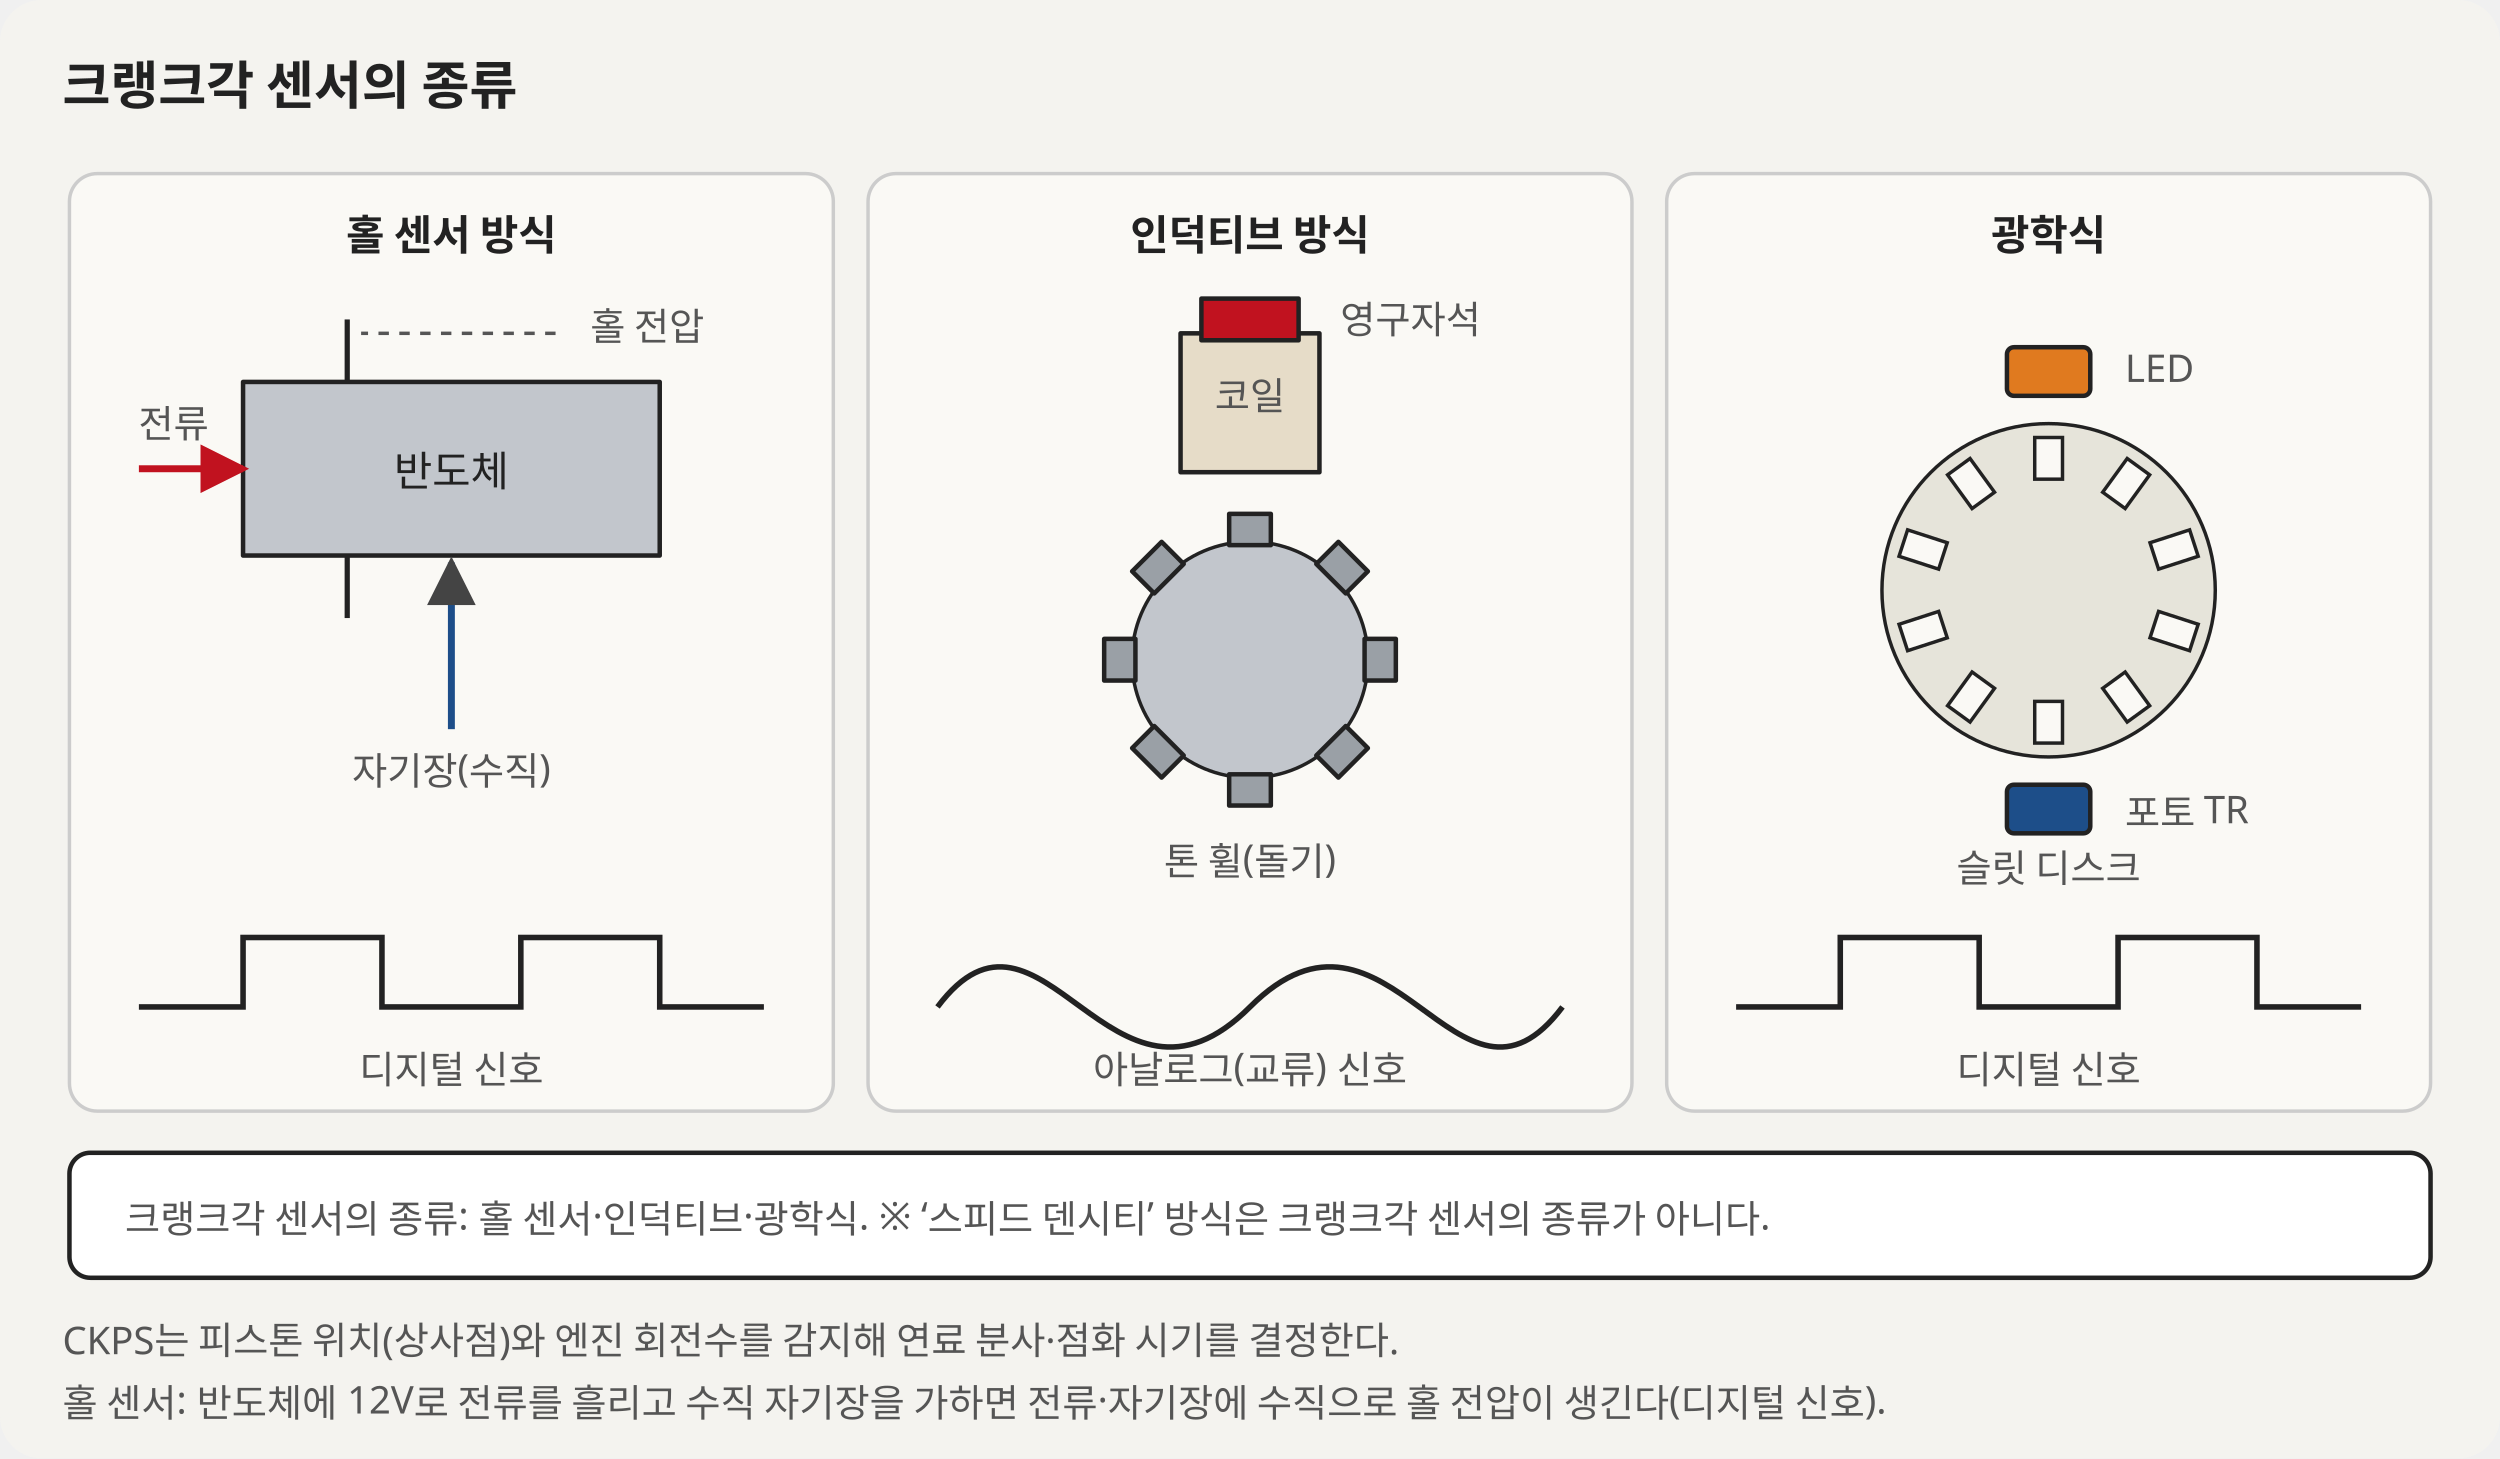
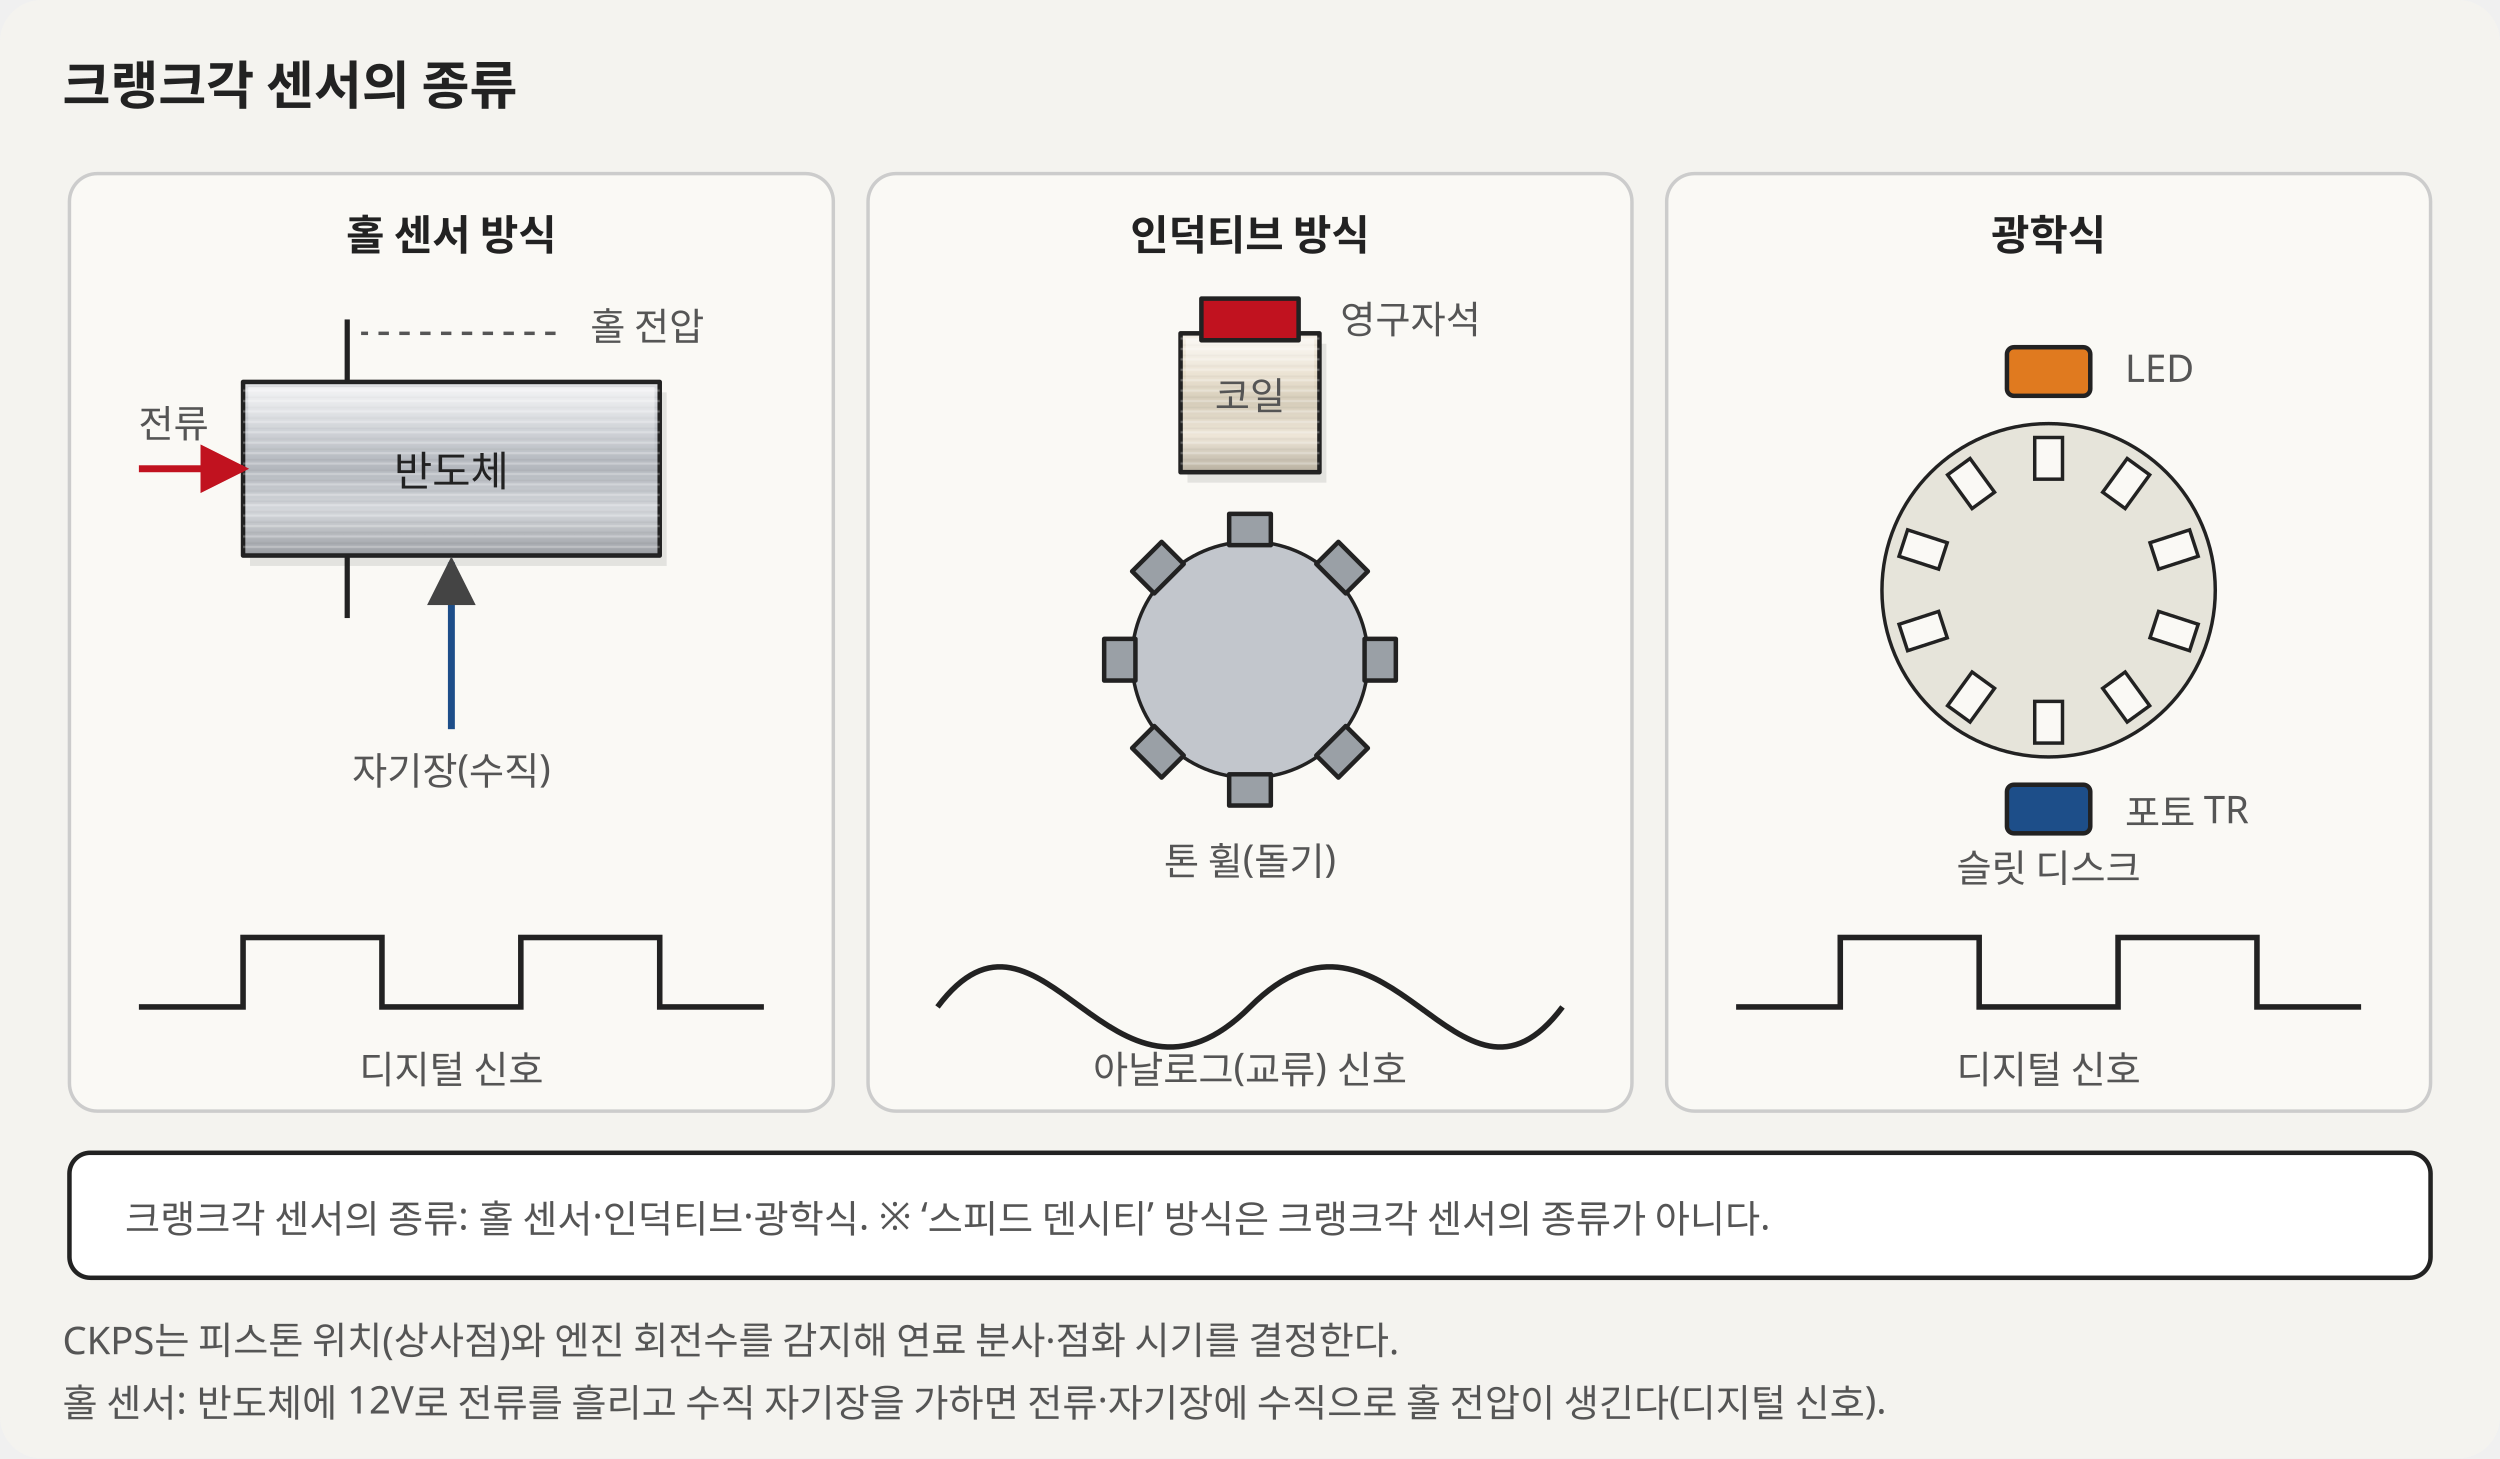
<svg xmlns="http://www.w3.org/2000/svg" viewBox="0 0 720 420" width="720" height="420" role="img" aria-label="홀 센서, 인덕티브, 광학식 크랭크각 센서 원리 비교">
  <style>
text{font:12px "Apple SD Gothic Neo","Malgun Gothic","Noto Sans KR",sans-serif;fill:#222}
.t{font-size:15px;font-weight:700}.n{font-size:11px;fill:#555}
.l{stroke:#444;stroke-width:.8;fill:none}.d{fill:#444}
.o{stroke:#222;stroke-width:1.3;stroke-linejoin:round}
.k{stroke:#222;stroke-width:1;fill:none}
</style>
+   <defs>
+     <linearGradient id="mat_gl" x1="0" y1="0" x2="0" y2="1">
+       <stop offset="0" stop-color="#fff" stop-opacity=".55" />
+       <stop offset="1" stop-color="#fff" stop-opacity="0" />
+     </linearGradient>
+     <pattern id="mat_br" width="6" height="3" patternUnits="userSpaceOnUse">
+       <path d="M0,1.5H6" stroke="#fff" stroke-width=".7" opacity=".5" />
+       <path d="M0,.4H6" stroke="#000" stroke-width=".5" opacity=".08" />
+     </pattern>
+     <linearGradient id="mat_c2c6ccm" x1="0" y1="0" x2="0" y2="1">
+       <stop offset="0" stop-color="#e4e5e8" />
+       <stop offset="0.28" stop-color="#c2c6cc" />
+       <stop offset="0.5" stop-color="#b4b8be" />
+       <stop offset="0.74" stop-color="#d4d7db" />
+       <stop offset="1" stop-color="#9b9ea3" />
+     </linearGradient>
+     <linearGradient id="mat_e6dcc8m" x1="0" y1="0" x2="0" y2="1">
+       <stop offset="0" stop-color="#f4efe6" />
+       <stop offset="0.28" stop-color="#e6dcc8" />
+       <stop offset="0.5" stop-color="#d6cdba" />
+       <stop offset="0.74" stop-color="#eee6d8" />
+       <stop offset="1" stop-color="#b8b0a0" />
+     </linearGradient>
+   </defs>
  <defs>
    <marker id="a" viewBox="0 0 8 8" refX="7" refY="4" markerWidth="7" markerHeight="7" orient="auto">
      <path d="M0,0L8,4L0,8Z" fill="#444" />
    </marker>
    <marker id="r" viewBox="0 0 8 8" refX="7" refY="4" markerWidth="7" markerHeight="7" orient="auto">
      <path d="M0,0L8,4L0,8Z" fill="#c1121f" />
    </marker>
  </defs>
  <rect width="720" height="420" rx="12" fill="#F4F3EF" />
  <text class="t" x="18" y="30">크랭크각 센서의 종류</text>
  <rect x="20" y="50" width="220" height="270" rx="8" fill="#faf9f5" stroke="#ccc" />
  <text x="130" y="72" text-anchor="middle" style="font-weight:700">홀 센서 방식</text>
  <rect x="250" y="50" width="220" height="270" rx="8" fill="#faf9f5" stroke="#ccc" />
  <text x="360" y="72" text-anchor="middle" style="font-weight:700">인덕티브 방식</text>
  <rect x="480" y="50" width="220" height="270" rx="8" fill="#faf9f5" stroke="#ccc" />
  <text x="590" y="72" text-anchor="middle" style="font-weight:700">광학식</text>
-   <rect class="o" x="70" y="110" width="120" height="50" fill="#c2c6cc" />
+   <rect x="72.0" y="113.0" width="120.0" height="50.0" rx="0" fill="#000" opacity=".09" />
+   <rect class="o" x="70" y="110" width="120" height="50" fill="url(#mat_c2c6ccm)" />
+   <rect x="70.0" y="110.0" width="120.0" height="50.0" rx="0" fill="url(#mat_br)" opacity=".5" pointer-events="none" />
+   <rect x="71.5" y="111.5" width="117.0" height="21.0" rx="0" fill="url(#mat_gl)" pointer-events="none" />
  <text x="130" y="140" text-anchor="middle">반도체</text>
  <path d="M40,135H70" stroke="#c1121f" stroke-width="2" marker-end="url(#r)" />
  <text class="n" x="50" y="126" text-anchor="middle">전류</text>
  <path d="M130,210V162" stroke="#1d4e89" stroke-width="2" marker-end="url(#a)" />
  <text class="n" x="130" y="226" text-anchor="middle">자기장(수직)</text>
  <path d="M100,110V92M100,160V178" stroke="#222" stroke-width="1.5" />
  <text class="n" x="170" y="98" text-anchor="start">홀 전압</text>
  <path d="M160,96H104" stroke="#555" stroke-width="1" stroke-dasharray="3 3" />
  <path d="M40,290H70V270H110V290H150V270H190V290H220" fill="none" stroke="#222" stroke-width="1.6" />
  <text class="n" x="130" y="312" text-anchor="middle">디지털 신호</text>
  <circle cx="360" cy="190" r="34" fill="#c2c6cc" stroke="#222" />
  <rect class="o" x="354" y="148" width="12" height="9" fill="#9aa0a6" transform="rotate(0 360 190)" />
  <rect class="o" x="354" y="148" width="12" height="9" fill="#9aa0a6" transform="rotate(45 360 190)" />
  <rect class="o" x="354" y="148" width="12" height="9" fill="#9aa0a6" transform="rotate(90 360 190)" />
  <rect class="o" x="354" y="148" width="12" height="9" fill="#9aa0a6" transform="rotate(135 360 190)" />
  <rect class="o" x="354" y="148" width="12" height="9" fill="#9aa0a6" transform="rotate(180 360 190)" />
  <rect class="o" x="354" y="148" width="12" height="9" fill="#9aa0a6" transform="rotate(225 360 190)" />
  <rect class="o" x="354" y="148" width="12" height="9" fill="#9aa0a6" transform="rotate(270 360 190)" />
  <rect class="o" x="354" y="148" width="12" height="9" fill="#9aa0a6" transform="rotate(315 360 190)" />
-   <rect class="o" x="340" y="96" width="40" height="40" fill="#e6dcc8" />
+   <rect x="342.0" y="99.0" width="40.0" height="40.0" rx="0" fill="#000" opacity=".09" />
+   <rect class="o" x="340" y="96" width="40" height="40" fill="url(#mat_e6dcc8m)" />
+   <rect x="340.0" y="96.0" width="40.0" height="40.0" rx="0" fill="url(#mat_br)" opacity=".5" pointer-events="none" />
+   <rect x="341.5" y="97.5" width="37.0" height="16.8" rx="0" fill="url(#mat_gl)" pointer-events="none" />
  <rect class="o" x="346" y="86" width="28" height="12" fill="#c1121f" />
  <text class="n" x="360" y="118" text-anchor="middle">코일</text>
  <text class="n" x="386" y="96" text-anchor="start">영구자석</text>
  <text class="n" x="360" y="252" text-anchor="middle">톤 휠(돌기)</text>
  <path d="M270,290C300,250 320,330 360,290C400,250 420,330 450,290" fill="none" stroke="#222" stroke-width="1.6" />
  <text class="n" x="360" y="312" text-anchor="middle">아날로그(교류) 신호</text>
  <circle cx="590" cy="170" r="48" fill="#e6e4da" stroke="#222" />
  <rect x="586" y="126" width="8" height="12" fill="#faf9f5" stroke="#222" transform="rotate(0 590 170)" />
  <rect x="586" y="126" width="8" height="12" fill="#faf9f5" stroke="#222" transform="rotate(36 590 170)" />
  <rect x="586" y="126" width="8" height="12" fill="#faf9f5" stroke="#222" transform="rotate(72 590 170)" />
  <rect x="586" y="126" width="8" height="12" fill="#faf9f5" stroke="#222" transform="rotate(108 590 170)" />
  <rect x="586" y="126" width="8" height="12" fill="#faf9f5" stroke="#222" transform="rotate(144 590 170)" />
  <rect x="586" y="126" width="8" height="12" fill="#faf9f5" stroke="#222" transform="rotate(180 590 170)" />
  <rect x="586" y="126" width="8" height="12" fill="#faf9f5" stroke="#222" transform="rotate(216 590 170)" />
  <rect x="586" y="126" width="8" height="12" fill="#faf9f5" stroke="#222" transform="rotate(252 590 170)" />
  <rect x="586" y="126" width="8" height="12" fill="#faf9f5" stroke="#222" transform="rotate(288 590 170)" />
  <rect x="586" y="126" width="8" height="12" fill="#faf9f5" stroke="#222" transform="rotate(324 590 170)" />
  <rect class="o" x="578" y="100" width="24" height="14" fill="#e07a1f" rx="2" />
  <text class="n" x="612" y="110" text-anchor="start">LED</text>
  <rect class="o" x="578" y="226" width="24" height="14" fill="#1d4e89" rx="2" />
  <text class="n" x="612" y="238" text-anchor="start">포토 TR</text>
  <text class="n" x="590" y="254" text-anchor="middle">슬릿 디스크</text>
  <path d="M500,290H530V270H570V290H610V270H650V290H680" fill="none" stroke="#222" stroke-width="1.6" />
  <text class="n" x="590" y="312" text-anchor="middle">디지털 신호</text>
  <rect class="o" x="20" y="332" width="680" height="36" fill="#fff" rx="6" />
  <text class="n" x="36" y="355" text-anchor="start">크랭크각 센서의 종류: 홀 센서·인덕티브·광학식.  ※ ‘스피드 덴시티’ 방식은 크랭크각 센서의 종류가 아니다.</text>
  <text class="n" x="18" y="390">CKPS는 피스톤 위치(상사점)와 엔진 회전수를 감지해 연료 분사·점화 시기를 결정한다.</text>
  <text class="n" x="18" y="408">홀 센서: 반도체에 12V로 전류를 흘리고 수직 자기장을 가하면 전류·자기장에 수직으로 홀 전압이 생긴다(디지털 신호).</text>
</svg>
